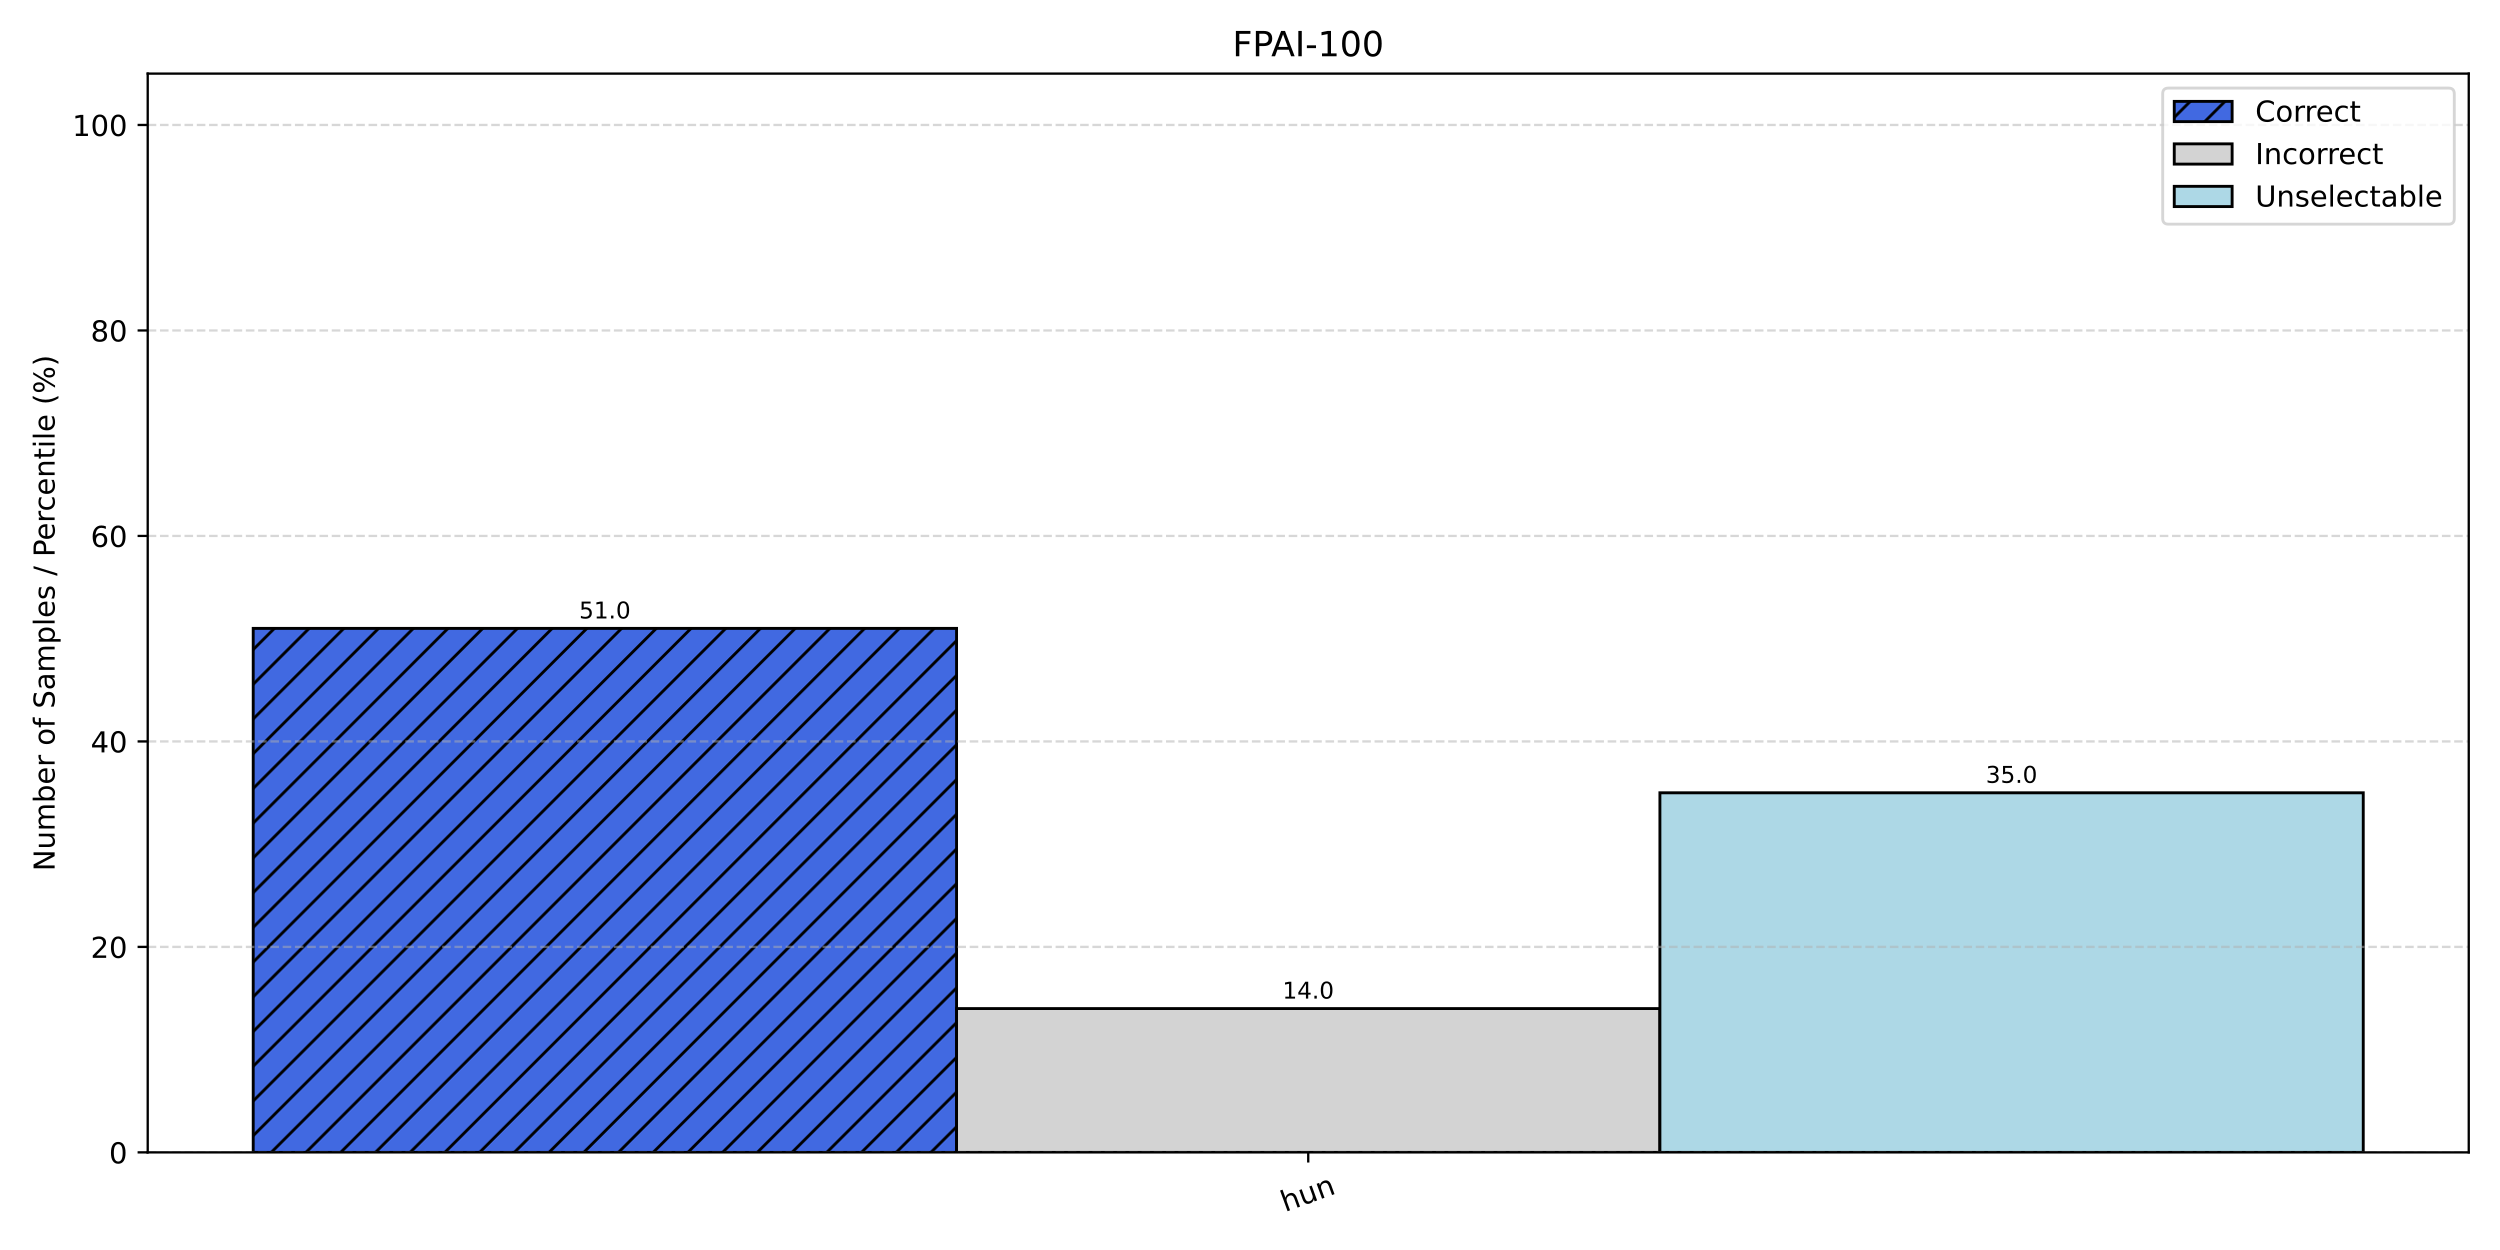
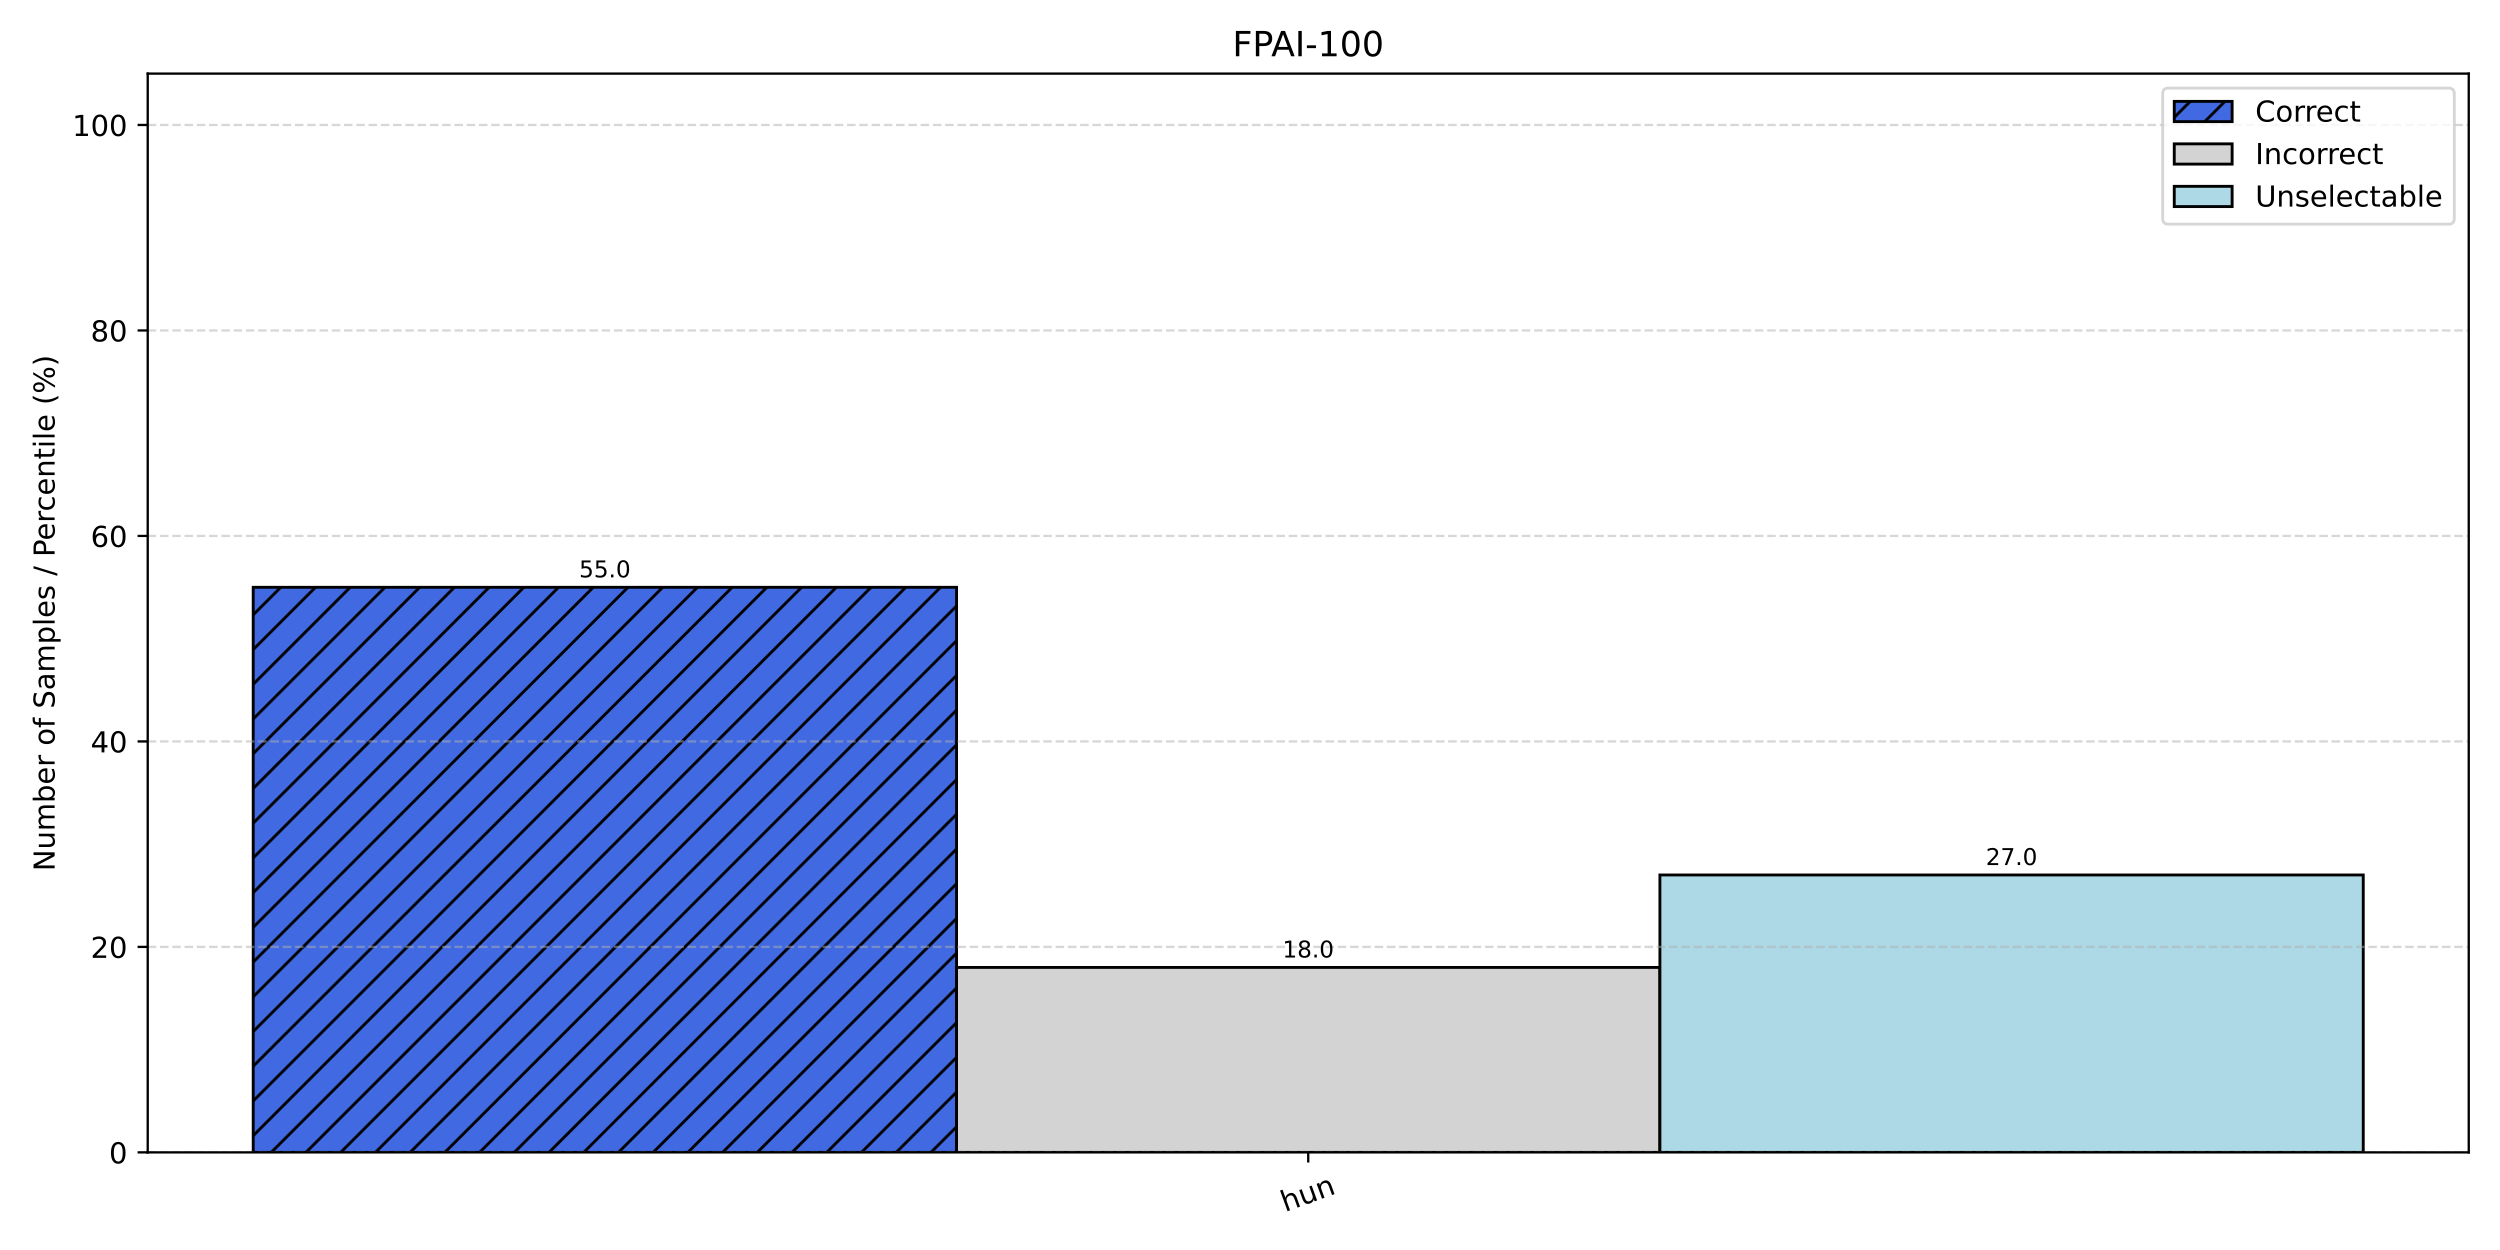
<svg xmlns="http://www.w3.org/2000/svg" xmlns:xlink="http://www.w3.org/1999/xlink" width="864pt" height="432pt" viewBox="0 0 864 432" version="1.1">
  <defs>
    <style type="text/css">*{stroke-linejoin: round; stroke-linecap: butt}</style>
  </defs>
  <g id="figure_1">
    <g id="patch_1">
      <path d="M 0 432  L 864 432  L 864 0  L 0 0  z " style="fill: #ffffff" />
    </g>
    <g id="axes_1">
      <g id="patch_2">
        <path d="M 51.05 398.264  L 853.2 398.264  L 853.2 25.44  L 51.05 25.44  z " style="fill: #ffffff" />
      </g>
      <g id="patch_3">
-         <path d="M 87.511 398.264  L 330.587 398.264  L 330.587 217.178  L 87.511 217.178  z " clip-path="url(#p8817f2fa42)" style="fill: url(#h641c3f6b5b); stroke: #000000; stroke-linejoin: miter" />
+         <path d="M 87.511 398.264  L 330.587 398.264  L 330.587 202.975  L 87.511 202.975  z " clip-path="url(#p5aefd6e2cc)" style="fill: url(#h5bf2638b6b); stroke: #000000; stroke-linejoin: miter" />
      </g>
      <g id="patch_4">
-         <path d="M 330.587 398.264  L 573.663 398.264  L 573.663 348.554  L 330.587 348.554  z " clip-path="url(#p8817f2fa42)" style="fill: #d3d3d3; stroke: #000000; stroke-linejoin: miter" />
+         <path d="M 330.587 398.264  L 573.663 398.264  L 573.663 334.351  L 330.587 334.351  z " clip-path="url(#p5aefd6e2cc)" style="fill: #d3d3d3; stroke: #000000; stroke-linejoin: miter" />
      </g>
      <g id="patch_5">
-         <path d="M 573.663 398.264  L 816.739 398.264  L 816.739 273.989  L 573.663 273.989  z " clip-path="url(#p8817f2fa42)" style="fill: #add8e6; stroke: #000000; stroke-linejoin: miter" />
+         <path d="M 573.663 398.264  L 816.739 398.264  L 816.739 302.395  L 573.663 302.395  z " clip-path="url(#p5aefd6e2cc)" style="fill: #add8e6; stroke: #000000; stroke-linejoin: miter" />
      </g>
      <g id="matplotlib.axis_1">
        <g id="xtick_1">
          <g id="line2d_1">
            <defs>
-               <path id="m5f4a2efb45" d="M 0 0  L 0 3.5  " style="stroke: #000000; stroke-width: 0.8" />
-             </defs>
-             <g>
-               <use xlink:href="#m5f4a2efb45" x="452.125" y="398.264" style="stroke: #000000; stroke-width: 0.8" />
+               <path id="m05d81c5bd0" d="M 0 0  L 0 3.5  " style="stroke: #000000; stroke-width: 0.8" />
+             </defs>
+             <g>
+               <use xlink:href="#m05d81c5bd0" x="452.125" y="398.264" style="stroke: #000000; stroke-width: 0.8" />
            </g>
          </g>
          <g id="text_1">
            <g transform="translate(444.1358 418.9066) rotate(-20) scale(0.1 -0.1)">
              <defs>
                <path id="DejaVuSans-68" d="M 3513 2113  L 3513 0  L 2938 0  L 2938 2094  Q 2938 2591 2744 2837  Q 2550 3084 2163 3084  Q 1697 3084 1428 2787  Q 1159 2491 1159 1978  L 1159 0  L 581 0  L 581 4863  L 1159 4863  L 1159 2956  Q 1366 3272 1645 3428  Q 1925 3584 2291 3584  Q 2894 3584 3203 3211  Q 3513 2838 3513 2113  z " transform="scale(0.015625)" />
                <path id="DejaVuSans-75" d="M 544 1381  L 544 3500  L 1119 3500  L 1119 1403  Q 1119 906 1312 657  Q 1506 409 1894 409  Q 2359 409 2629 706  Q 2900 1003 2900 1516  L 2900 3500  L 3475 3500  L 3475 0  L 2900 0  L 2900 538  Q 2691 219 2414 64  Q 2138 -91 1772 -91  Q 1169 -91 856 284  Q 544 659 544 1381  z M 1991 3584  L 1991 3584  z " transform="scale(0.015625)" />
                <path id="DejaVuSans-6e" d="M 3513 2113  L 3513 0  L 2938 0  L 2938 2094  Q 2938 2591 2744 2837  Q 2550 3084 2163 3084  Q 1697 3084 1428 2787  Q 1159 2491 1159 1978  L 1159 0  L 581 0  L 581 3500  L 1159 3500  L 1159 2956  Q 1366 3272 1645 3428  Q 1925 3584 2291 3584  Q 2894 3584 3203 3211  Q 3513 2838 3513 2113  z " transform="scale(0.015625)" />
              </defs>
              <use xlink:href="#DejaVuSans-68" />
              <use xlink:href="#DejaVuSans-75" transform="translate(63.37891 0)" />
              <use xlink:href="#DejaVuSans-6e" transform="translate(126.7578 0)" />
            </g>
          </g>
        </g>
      </g>
      <g id="matplotlib.axis_2">
        <g id="ytick_1">
          <g id="line2d_2">
-             <path d="M 51.05 398.264  L 853.2 398.264  " clip-path="url(#p8817f2fa42)" style="fill: none; stroke-dasharray: 2.96,1.28; stroke-dashoffset: 0; stroke: #b0b0b0; stroke-opacity: 0.5; stroke-width: 0.8" />
+             <path d="M 51.05 398.264  L 853.2 398.264  " clip-path="url(#p5aefd6e2cc)" style="fill: none; stroke-dasharray: 2.96,1.28; stroke-dashoffset: 0; stroke: #b0b0b0; stroke-opacity: 0.5; stroke-width: 0.8" />
          </g>
          <g id="line2d_3">
            <defs>
-               <path id="mfa6d779302" d="M 0 0  L -3.5 0  " style="stroke: #000000; stroke-width: 0.8" />
-             </defs>
-             <g>
-               <use xlink:href="#mfa6d779302" x="51.05" y="398.264" style="stroke: #000000; stroke-width: 0.8" />
+               <path id="m722ab4587e" d="M 0 0  L -3.5 0  " style="stroke: #000000; stroke-width: 0.8" />
+             </defs>
+             <g>
+               <use xlink:href="#m722ab4587e" x="51.05" y="398.264" style="stroke: #000000; stroke-width: 0.8" />
            </g>
          </g>
          <g id="text_2">
            <g transform="translate(37.6875 402.0629) scale(0.1 -0.1)">
              <defs>
                <path id="DejaVuSans-30" d="M 2034 4250  Q 1547 4250 1301 3770  Q 1056 3291 1056 2328  Q 1056 1369 1301 889  Q 1547 409 2034 409  Q 2525 409 2770 889  Q 3016 1369 3016 2328  Q 3016 3291 2770 3770  Q 2525 4250 2034 4250  z M 2034 4750  Q 2819 4750 3233 4129  Q 3647 3509 3647 2328  Q 3647 1150 3233 529  Q 2819 -91 2034 -91  Q 1250 -91 836 529  Q 422 1150 422 2328  Q 422 3509 836 4129  Q 1250 4750 2034 4750  z " transform="scale(0.015625)" />
              </defs>
              <use xlink:href="#DejaVuSans-30" />
            </g>
          </g>
        </g>
        <g id="ytick_2">
          <g id="line2d_4">
-             <path d="M 51.05 327.25  L 853.2 327.25  " clip-path="url(#p8817f2fa42)" style="fill: none; stroke-dasharray: 2.96,1.28; stroke-dashoffset: 0; stroke: #b0b0b0; stroke-opacity: 0.5; stroke-width: 0.8" />
+             <path d="M 51.05 327.25  L 853.2 327.25  " clip-path="url(#p5aefd6e2cc)" style="fill: none; stroke-dasharray: 2.96,1.28; stroke-dashoffset: 0; stroke: #b0b0b0; stroke-opacity: 0.5; stroke-width: 0.8" />
          </g>
          <g id="line2d_5">
            <g>
-               <use xlink:href="#mfa6d779302" x="51.05" y="327.25" style="stroke: #000000; stroke-width: 0.8" />
+               <use xlink:href="#m722ab4587e" x="51.05" y="327.25" style="stroke: #000000; stroke-width: 0.8" />
            </g>
          </g>
          <g id="text_3">
            <g transform="translate(31.325 331.0489) scale(0.1 -0.1)">
              <defs>
                <path id="DejaVuSans-32" d="M 1228 531  L 3431 531  L 3431 0  L 469 0  L 469 531  Q 828 903 1448 1529  Q 2069 2156 2228 2338  Q 2531 2678 2651 2914  Q 2772 3150 2772 3378  Q 2772 3750 2511 3984  Q 2250 4219 1831 4219  Q 1534 4219 1204 4116  Q 875 4013 500 3803  L 500 4441  Q 881 4594 1212 4672  Q 1544 4750 1819 4750  Q 2544 4750 2975 4387  Q 3406 4025 3406 3419  Q 3406 3131 3298 2873  Q 3191 2616 2906 2266  Q 2828 2175 2409 1742  Q 1991 1309 1228 531  z " transform="scale(0.015625)" />
              </defs>
              <use xlink:href="#DejaVuSans-32" />
              <use xlink:href="#DejaVuSans-30" transform="translate(63.62305 0)" />
            </g>
          </g>
        </g>
        <g id="ytick_3">
          <g id="line2d_6">
-             <path d="M 51.05 256.236  L 853.2 256.236  " clip-path="url(#p8817f2fa42)" style="fill: none; stroke-dasharray: 2.96,1.28; stroke-dashoffset: 0; stroke: #b0b0b0; stroke-opacity: 0.5; stroke-width: 0.8" />
+             <path d="M 51.05 256.236  L 853.2 256.236  " clip-path="url(#p5aefd6e2cc)" style="fill: none; stroke-dasharray: 2.96,1.28; stroke-dashoffset: 0; stroke: #b0b0b0; stroke-opacity: 0.5; stroke-width: 0.8" />
          </g>
          <g id="line2d_7">
            <g>
-               <use xlink:href="#mfa6d779302" x="51.05" y="256.236" style="stroke: #000000; stroke-width: 0.8" />
+               <use xlink:href="#m722ab4587e" x="51.05" y="256.236" style="stroke: #000000; stroke-width: 0.8" />
            </g>
          </g>
          <g id="text_4">
            <g transform="translate(31.325 260.0349) scale(0.1 -0.1)">
              <defs>
                <path id="DejaVuSans-34" d="M 2419 4116  L 825 1625  L 2419 1625  L 2419 4116  z M 2253 4666  L 3047 4666  L 3047 1625  L 3713 1625  L 3713 1100  L 3047 1100  L 3047 0  L 2419 0  L 2419 1100  L 313 1100  L 313 1709  L 2253 4666  z " transform="scale(0.015625)" />
              </defs>
              <use xlink:href="#DejaVuSans-34" />
              <use xlink:href="#DejaVuSans-30" transform="translate(63.62305 0)" />
            </g>
          </g>
        </g>
        <g id="ytick_4">
          <g id="line2d_8">
-             <path d="M 51.05 185.222  L 853.2 185.222  " clip-path="url(#p8817f2fa42)" style="fill: none; stroke-dasharray: 2.96,1.28; stroke-dashoffset: 0; stroke: #b0b0b0; stroke-opacity: 0.5; stroke-width: 0.8" />
+             <path d="M 51.05 185.222  L 853.2 185.222  " clip-path="url(#p5aefd6e2cc)" style="fill: none; stroke-dasharray: 2.96,1.28; stroke-dashoffset: 0; stroke: #b0b0b0; stroke-opacity: 0.5; stroke-width: 0.8" />
          </g>
          <g id="line2d_9">
            <g>
-               <use xlink:href="#mfa6d779302" x="51.05" y="185.222" style="stroke: #000000; stroke-width: 0.8" />
+               <use xlink:href="#m722ab4587e" x="51.05" y="185.222" style="stroke: #000000; stroke-width: 0.8" />
            </g>
          </g>
          <g id="text_5">
            <g transform="translate(31.325 189.0208) scale(0.1 -0.1)">
              <defs>
                <path id="DejaVuSans-36" d="M 2113 2584  Q 1688 2584 1439 2293  Q 1191 2003 1191 1497  Q 1191 994 1439 701  Q 1688 409 2113 409  Q 2538 409 2786 701  Q 3034 994 3034 1497  Q 3034 2003 2786 2293  Q 2538 2584 2113 2584  z M 3366 4563  L 3366 3988  Q 3128 4100 2886 4159  Q 2644 4219 2406 4219  Q 1781 4219 1451 3797  Q 1122 3375 1075 2522  Q 1259 2794 1537 2939  Q 1816 3084 2150 3084  Q 2853 3084 3261 2657  Q 3669 2231 3669 1497  Q 3669 778 3244 343  Q 2819 -91 2113 -91  Q 1303 -91 875 529  Q 447 1150 447 2328  Q 447 3434 972 4092  Q 1497 4750 2381 4750  Q 2619 4750 2861 4703  Q 3103 4656 3366 4563  z " transform="scale(0.015625)" />
              </defs>
              <use xlink:href="#DejaVuSans-36" />
              <use xlink:href="#DejaVuSans-30" transform="translate(63.62305 0)" />
            </g>
          </g>
        </g>
        <g id="ytick_5">
          <g id="line2d_10">
-             <path d="M 51.05 114.208  L 853.2 114.208  " clip-path="url(#p8817f2fa42)" style="fill: none; stroke-dasharray: 2.96,1.28; stroke-dashoffset: 0; stroke: #b0b0b0; stroke-opacity: 0.5; stroke-width: 0.8" />
+             <path d="M 51.05 114.208  L 853.2 114.208  " clip-path="url(#p5aefd6e2cc)" style="fill: none; stroke-dasharray: 2.96,1.28; stroke-dashoffset: 0; stroke: #b0b0b0; stroke-opacity: 0.5; stroke-width: 0.8" />
          </g>
          <g id="line2d_11">
            <g>
-               <use xlink:href="#mfa6d779302" x="51.05" y="114.208" style="stroke: #000000; stroke-width: 0.8" />
+               <use xlink:href="#m722ab4587e" x="51.05" y="114.208" style="stroke: #000000; stroke-width: 0.8" />
            </g>
          </g>
          <g id="text_6">
            <g transform="translate(31.325 118.0068) scale(0.1 -0.1)">
              <defs>
                <path id="DejaVuSans-38" d="M 2034 2216  Q 1584 2216 1326 1975  Q 1069 1734 1069 1313  Q 1069 891 1326 650  Q 1584 409 2034 409  Q 2484 409 2743 651  Q 3003 894 3003 1313  Q 3003 1734 2745 1975  Q 2488 2216 2034 2216  z M 1403 2484  Q 997 2584 770 2862  Q 544 3141 544 3541  Q 544 4100 942 4425  Q 1341 4750 2034 4750  Q 2731 4750 3128 4425  Q 3525 4100 3525 3541  Q 3525 3141 3298 2862  Q 3072 2584 2669 2484  Q 3125 2378 3379 2068  Q 3634 1759 3634 1313  Q 3634 634 3220 271  Q 2806 -91 2034 -91  Q 1263 -91 848 271  Q 434 634 434 1313  Q 434 1759 690 2068  Q 947 2378 1403 2484  z M 1172 3481  Q 1172 3119 1398 2916  Q 1625 2713 2034 2713  Q 2441 2713 2670 2916  Q 2900 3119 2900 3481  Q 2900 3844 2670 4047  Q 2441 4250 2034 4250  Q 1625 4250 1398 4047  Q 1172 3844 1172 3481  z " transform="scale(0.015625)" />
              </defs>
              <use xlink:href="#DejaVuSans-38" />
              <use xlink:href="#DejaVuSans-30" transform="translate(63.62305 0)" />
            </g>
          </g>
        </g>
        <g id="ytick_6">
          <g id="line2d_12">
-             <path d="M 51.05 43.194  L 853.2 43.194  " clip-path="url(#p8817f2fa42)" style="fill: none; stroke-dasharray: 2.96,1.28; stroke-dashoffset: 0; stroke: #b0b0b0; stroke-opacity: 0.5; stroke-width: 0.8" />
+             <path d="M 51.05 43.194  L 853.2 43.194  " clip-path="url(#p5aefd6e2cc)" style="fill: none; stroke-dasharray: 2.96,1.28; stroke-dashoffset: 0; stroke: #b0b0b0; stroke-opacity: 0.5; stroke-width: 0.8" />
          </g>
          <g id="line2d_13">
            <g>
-               <use xlink:href="#mfa6d779302" x="51.05" y="43.194" style="stroke: #000000; stroke-width: 0.8" />
+               <use xlink:href="#m722ab4587e" x="51.05" y="43.194" style="stroke: #000000; stroke-width: 0.8" />
            </g>
          </g>
          <g id="text_7">
            <g transform="translate(24.9625 46.99273) scale(0.1 -0.1)">
              <defs>
                <path id="DejaVuSans-31" d="M 794 531  L 1825 531  L 1825 4091  L 703 3866  L 703 4441  L 1819 4666  L 2450 4666  L 2450 531  L 3481 531  L 3481 0  L 794 0  L 794 531  z " transform="scale(0.015625)" />
              </defs>
              <use xlink:href="#DejaVuSans-31" />
              <use xlink:href="#DejaVuSans-30" transform="translate(63.62305 0)" />
              <use xlink:href="#DejaVuSans-30" transform="translate(127.2461 0)" />
            </g>
          </g>
        </g>
        <g id="text_8">
          <g transform="translate(18.88281 301.055) rotate(-90) scale(0.1 -0.1)">
            <defs>
              <path id="DejaVuSans-4e" d="M 628 4666  L 1478 4666  L 3547 763  L 3547 4666  L 4159 4666  L 4159 0  L 3309 0  L 1241 3903  L 1241 0  L 628 0  L 628 4666  z " transform="scale(0.015625)" />
              <path id="DejaVuSans-6d" d="M 3328 2828  Q 3544 3216 3844 3400  Q 4144 3584 4550 3584  Q 5097 3584 5394 3201  Q 5691 2819 5691 2113  L 5691 0  L 5113 0  L 5113 2094  Q 5113 2597 4934 2840  Q 4756 3084 4391 3084  Q 3944 3084 3684 2787  Q 3425 2491 3425 1978  L 3425 0  L 2847 0  L 2847 2094  Q 2847 2600 2669 2842  Q 2491 3084 2119 3084  Q 1678 3084 1418 2786  Q 1159 2488 1159 1978  L 1159 0  L 581 0  L 581 3500  L 1159 3500  L 1159 2956  Q 1356 3278 1631 3431  Q 1906 3584 2284 3584  Q 2666 3584 2933 3390  Q 3200 3197 3328 2828  z " transform="scale(0.015625)" />
              <path id="DejaVuSans-62" d="M 3116 1747  Q 3116 2381 2855 2742  Q 2594 3103 2138 3103  Q 1681 3103 1420 2742  Q 1159 2381 1159 1747  Q 1159 1113 1420 752  Q 1681 391 2138 391  Q 2594 391 2855 752  Q 3116 1113 3116 1747  z M 1159 2969  Q 1341 3281 1617 3432  Q 1894 3584 2278 3584  Q 2916 3584 3314 3078  Q 3713 2572 3713 1747  Q 3713 922 3314 415  Q 2916 -91 2278 -91  Q 1894 -91 1617 61  Q 1341 213 1159 525  L 1159 0  L 581 0  L 581 4863  L 1159 4863  L 1159 2969  z " transform="scale(0.015625)" />
              <path id="DejaVuSans-65" d="M 3597 1894  L 3597 1613  L 953 1613  Q 991 1019 1311 708  Q 1631 397 2203 397  Q 2534 397 2845 478  Q 3156 559 3463 722  L 3463 178  Q 3153 47 2828 -22  Q 2503 -91 2169 -91  Q 1331 -91 842 396  Q 353 884 353 1716  Q 353 2575 817 3079  Q 1281 3584 2069 3584  Q 2775 3584 3186 3129  Q 3597 2675 3597 1894  z M 3022 2063  Q 3016 2534 2758 2815  Q 2500 3097 2075 3097  Q 1594 3097 1305 2825  Q 1016 2553 972 2059  L 3022 2063  z " transform="scale(0.015625)" />
              <path id="DejaVuSans-72" d="M 2631 2963  Q 2534 3019 2420 3045  Q 2306 3072 2169 3072  Q 1681 3072 1420 2755  Q 1159 2438 1159 1844  L 1159 0  L 581 0  L 581 3500  L 1159 3500  L 1159 2956  Q 1341 3275 1631 3429  Q 1922 3584 2338 3584  Q 2397 3584 2469 3576  Q 2541 3569 2628 3553  L 2631 2963  z " transform="scale(0.015625)" />
              <path id="DejaVuSans-20" transform="scale(0.015625)" />
              <path id="DejaVuSans-6f" d="M 1959 3097  Q 1497 3097 1228 2736  Q 959 2375 959 1747  Q 959 1119 1226 758  Q 1494 397 1959 397  Q 2419 397 2687 759  Q 2956 1122 2956 1747  Q 2956 2369 2687 2733  Q 2419 3097 1959 3097  z M 1959 3584  Q 2709 3584 3137 3096  Q 3566 2609 3566 1747  Q 3566 888 3137 398  Q 2709 -91 1959 -91  Q 1206 -91 779 398  Q 353 888 353 1747  Q 353 2609 779 3096  Q 1206 3584 1959 3584  z " transform="scale(0.015625)" />
              <path id="DejaVuSans-66" d="M 2375 4863  L 2375 4384  L 1825 4384  Q 1516 4384 1395 4259  Q 1275 4134 1275 3809  L 1275 3500  L 2222 3500  L 2222 3053  L 1275 3053  L 1275 0  L 697 0  L 697 3053  L 147 3053  L 147 3500  L 697 3500  L 697 3744  Q 697 4328 969 4595  Q 1241 4863 1831 4863  L 2375 4863  z " transform="scale(0.015625)" />
              <path id="DejaVuSans-53" d="M 3425 4513  L 3425 3897  Q 3066 4069 2747 4153  Q 2428 4238 2131 4238  Q 1616 4238 1336 4038  Q 1056 3838 1056 3469  Q 1056 3159 1242 3001  Q 1428 2844 1947 2747  L 2328 2669  Q 3034 2534 3370 2195  Q 3706 1856 3706 1288  Q 3706 609 3251 259  Q 2797 -91 1919 -91  Q 1588 -91 1214 -16  Q 841 59 441 206  L 441 856  Q 825 641 1194 531  Q 1563 422 1919 422  Q 2459 422 2753 634  Q 3047 847 3047 1241  Q 3047 1584 2836 1778  Q 2625 1972 2144 2069  L 1759 2144  Q 1053 2284 737 2584  Q 422 2884 422 3419  Q 422 4038 858 4394  Q 1294 4750 2059 4750  Q 2388 4750 2728 4690  Q 3069 4631 3425 4513  z " transform="scale(0.015625)" />
              <path id="DejaVuSans-61" d="M 2194 1759  Q 1497 1759 1228 1600  Q 959 1441 959 1056  Q 959 750 1161 570  Q 1363 391 1709 391  Q 2188 391 2477 730  Q 2766 1069 2766 1631  L 2766 1759  L 2194 1759  z M 3341 1997  L 3341 0  L 2766 0  L 2766 531  Q 2569 213 2275 61  Q 1981 -91 1556 -91  Q 1019 -91 701 211  Q 384 513 384 1019  Q 384 1609 779 1909  Q 1175 2209 1959 2209  L 2766 2209  L 2766 2266  Q 2766 2663 2505 2880  Q 2244 3097 1772 3097  Q 1472 3097 1187 3025  Q 903 2953 641 2809  L 641 3341  Q 956 3463 1253 3523  Q 1550 3584 1831 3584  Q 2591 3584 2966 3190  Q 3341 2797 3341 1997  z " transform="scale(0.015625)" />
              <path id="DejaVuSans-70" d="M 1159 525  L 1159 -1331  L 581 -1331  L 581 3500  L 1159 3500  L 1159 2969  Q 1341 3281 1617 3432  Q 1894 3584 2278 3584  Q 2916 3584 3314 3078  Q 3713 2572 3713 1747  Q 3713 922 3314 415  Q 2916 -91 2278 -91  Q 1894 -91 1617 61  Q 1341 213 1159 525  z M 3116 1747  Q 3116 2381 2855 2742  Q 2594 3103 2138 3103  Q 1681 3103 1420 2742  Q 1159 2381 1159 1747  Q 1159 1113 1420 752  Q 1681 391 2138 391  Q 2594 391 2855 752  Q 3116 1113 3116 1747  z " transform="scale(0.015625)" />
              <path id="DejaVuSans-6c" d="M 603 4863  L 1178 4863  L 1178 0  L 603 0  L 603 4863  z " transform="scale(0.015625)" />
              <path id="DejaVuSans-73" d="M 2834 3397  L 2834 2853  Q 2591 2978 2328 3040  Q 2066 3103 1784 3103  Q 1356 3103 1142 2972  Q 928 2841 928 2578  Q 928 2378 1081 2264  Q 1234 2150 1697 2047  L 1894 2003  Q 2506 1872 2764 1633  Q 3022 1394 3022 966  Q 3022 478 2636 193  Q 2250 -91 1575 -91  Q 1294 -91 989 -36  Q 684 19 347 128  L 347 722  Q 666 556 975 473  Q 1284 391 1588 391  Q 1994 391 2212 530  Q 2431 669 2431 922  Q 2431 1156 2273 1281  Q 2116 1406 1581 1522  L 1381 1569  Q 847 1681 609 1914  Q 372 2147 372 2553  Q 372 3047 722 3315  Q 1072 3584 1716 3584  Q 2034 3584 2315 3537  Q 2597 3491 2834 3397  z " transform="scale(0.015625)" />
              <path id="DejaVuSans-2f" d="M 1625 4666  L 2156 4666  L 531 -594  L 0 -594  L 1625 4666  z " transform="scale(0.015625)" />
              <path id="DejaVuSans-50" d="M 1259 4147  L 1259 2394  L 2053 2394  Q 2494 2394 2734 2622  Q 2975 2850 2975 3272  Q 2975 3691 2734 3919  Q 2494 4147 2053 4147  L 1259 4147  z M 628 4666  L 2053 4666  Q 2838 4666 3239 4311  Q 3641 3956 3641 3272  Q 3641 2581 3239 2228  Q 2838 1875 2053 1875  L 1259 1875  L 1259 0  L 628 0  L 628 4666  z " transform="scale(0.015625)" />
              <path id="DejaVuSans-63" d="M 3122 3366  L 3122 2828  Q 2878 2963 2633 3030  Q 2388 3097 2138 3097  Q 1578 3097 1268 2742  Q 959 2388 959 1747  Q 959 1106 1268 751  Q 1578 397 2138 397  Q 2388 397 2633 464  Q 2878 531 3122 666  L 3122 134  Q 2881 22 2623 -34  Q 2366 -91 2075 -91  Q 1284 -91 818 406  Q 353 903 353 1747  Q 353 2603 823 3093  Q 1294 3584 2113 3584  Q 2378 3584 2631 3529  Q 2884 3475 3122 3366  z " transform="scale(0.015625)" />
              <path id="DejaVuSans-74" d="M 1172 4494  L 1172 3500  L 2356 3500  L 2356 3053  L 1172 3053  L 1172 1153  Q 1172 725 1289 603  Q 1406 481 1766 481  L 2356 481  L 2356 0  L 1766 0  Q 1100 0 847 248  Q 594 497 594 1153  L 594 3053  L 172 3053  L 172 3500  L 594 3500  L 594 4494  L 1172 4494  z " transform="scale(0.015625)" />
              <path id="DejaVuSans-69" d="M 603 3500  L 1178 3500  L 1178 0  L 603 0  L 603 3500  z M 603 4863  L 1178 4863  L 1178 4134  L 603 4134  L 603 4863  z " transform="scale(0.015625)" />
              <path id="DejaVuSans-28" d="M 1984 4856  Q 1566 4138 1362 3434  Q 1159 2731 1159 2009  Q 1159 1288 1364 580  Q 1569 -128 1984 -844  L 1484 -844  Q 1016 -109 783 600  Q 550 1309 550 2009  Q 550 2706 781 3412  Q 1013 4119 1484 4856  L 1984 4856  z " transform="scale(0.015625)" />
              <path id="DejaVuSans-25" d="M 4653 2053  Q 4381 2053 4226 1822  Q 4072 1591 4072 1178  Q 4072 772 4226 539  Q 4381 306 4653 306  Q 4919 306 5073 539  Q 5228 772 5228 1178  Q 5228 1588 5073 1820  Q 4919 2053 4653 2053  z M 4653 2450  Q 5147 2450 5437 2106  Q 5728 1763 5728 1178  Q 5728 594 5436 251  Q 5144 -91 4653 -91  Q 4153 -91 3862 251  Q 3572 594 3572 1178  Q 3572 1766 3864 2108  Q 4156 2450 4653 2450  z M 1428 4353  Q 1159 4353 1004 4120  Q 850 3888 850 3481  Q 850 3069 1003 2837  Q 1156 2606 1428 2606  Q 1700 2606 1854 2837  Q 2009 3069 2009 3481  Q 2009 3884 1853 4118  Q 1697 4353 1428 4353  z M 4250 4750  L 4750 4750  L 1831 -91  L 1331 -91  L 4250 4750  z M 1428 4750  Q 1922 4750 2215 4408  Q 2509 4066 2509 3481  Q 2509 2891 2217 2550  Q 1925 2209 1428 2209  Q 931 2209 642 2551  Q 353 2894 353 3481  Q 353 4063 643 4406  Q 934 4750 1428 4750  z " transform="scale(0.015625)" />
              <path id="DejaVuSans-29" d="M 513 4856  L 1013 4856  Q 1481 4119 1714 3412  Q 1947 2706 1947 2009  Q 1947 1309 1714 600  Q 1481 -109 1013 -844  L 513 -844  Q 928 -128 1133 580  Q 1338 1288 1338 2009  Q 1338 2731 1133 3434  Q 928 4138 513 4856  z " transform="scale(0.015625)" />
            </defs>
            <use xlink:href="#DejaVuSans-4e" />
            <use xlink:href="#DejaVuSans-75" transform="translate(74.80469 0)" />
            <use xlink:href="#DejaVuSans-6d" transform="translate(138.1836 0)" />
            <use xlink:href="#DejaVuSans-62" transform="translate(235.5957 0)" />
            <use xlink:href="#DejaVuSans-65" transform="translate(299.0723 0)" />
            <use xlink:href="#DejaVuSans-72" transform="translate(360.5957 0)" />
            <use xlink:href="#DejaVuSans-20" transform="translate(401.709 0)" />
            <use xlink:href="#DejaVuSans-6f" transform="translate(433.4961 0)" />
            <use xlink:href="#DejaVuSans-66" transform="translate(494.6777 0)" />
            <use xlink:href="#DejaVuSans-20" transform="translate(529.8828 0)" />
            <use xlink:href="#DejaVuSans-53" transform="translate(561.6699 0)" />
            <use xlink:href="#DejaVuSans-61" transform="translate(625.1465 0)" />
            <use xlink:href="#DejaVuSans-6d" transform="translate(686.4258 0)" />
            <use xlink:href="#DejaVuSans-70" transform="translate(783.8379 0)" />
            <use xlink:href="#DejaVuSans-6c" transform="translate(847.3145 0)" />
            <use xlink:href="#DejaVuSans-65" transform="translate(875.0977 0)" />
            <use xlink:href="#DejaVuSans-73" transform="translate(936.6211 0)" />
            <use xlink:href="#DejaVuSans-20" transform="translate(988.7207 0)" />
            <use xlink:href="#DejaVuSans-2f" transform="translate(1020.508 0)" />
            <use xlink:href="#DejaVuSans-20" transform="translate(1054.199 0)" />
            <use xlink:href="#DejaVuSans-50" transform="translate(1085.986 0)" />
            <use xlink:href="#DejaVuSans-65" transform="translate(1142.664 0)" />
            <use xlink:href="#DejaVuSans-72" transform="translate(1204.188 0)" />
            <use xlink:href="#DejaVuSans-63" transform="translate(1243.051 0)" />
            <use xlink:href="#DejaVuSans-65" transform="translate(1298.031 0)" />
            <use xlink:href="#DejaVuSans-6e" transform="translate(1359.555 0)" />
            <use xlink:href="#DejaVuSans-74" transform="translate(1422.934 0)" />
            <use xlink:href="#DejaVuSans-69" transform="translate(1462.143 0)" />
            <use xlink:href="#DejaVuSans-6c" transform="translate(1489.926 0)" />
            <use xlink:href="#DejaVuSans-65" transform="translate(1517.709 0)" />
            <use xlink:href="#DejaVuSans-20" transform="translate(1579.232 0)" />
            <use xlink:href="#DejaVuSans-28" transform="translate(1611.02 0)" />
            <use xlink:href="#DejaVuSans-25" transform="translate(1650.033 0)" />
            <use xlink:href="#DejaVuSans-29" transform="translate(1745.053 0)" />
          </g>
        </g>
      </g>
      <g id="patch_6">
        <path d="M 51.05 398.264  L 51.05 25.44  " style="fill: none; stroke: #000000; stroke-width: 0.8; stroke-linejoin: miter; stroke-linecap: square" />
      </g>
      <g id="patch_7">
        <path d="M 853.2 398.264  L 853.2 25.44  " style="fill: none; stroke: #000000; stroke-width: 0.8; stroke-linejoin: miter; stroke-linecap: square" />
      </g>
      <g id="patch_8">
        <path d="M 51.05 398.264  L 853.2 398.264  " style="fill: none; stroke: #000000; stroke-width: 0.8; stroke-linejoin: miter; stroke-linecap: square" />
      </g>
      <g id="patch_9">
        <path d="M 51.05 25.44  L 853.2 25.44  " style="fill: none; stroke: #000000; stroke-width: 0.8; stroke-linejoin: miter; stroke-linecap: square" />
      </g>
      <g id="text_9">
-         <g transform="translate(200.143 213.7388) scale(0.08 -0.08)">
+         <g transform="translate(200.143 199.536) scale(0.08 -0.08)">
          <defs>
            <path id="DejaVuSans-35" d="M 691 4666  L 3169 4666  L 3169 4134  L 1269 4134  L 1269 2991  Q 1406 3038 1543 3061  Q 1681 3084 1819 3084  Q 2600 3084 3056 2656  Q 3513 2228 3513 1497  Q 3513 744 3044 326  Q 2575 -91 1722 -91  Q 1428 -91 1123 -41  Q 819 9 494 109  L 494 744  Q 775 591 1075 516  Q 1375 441 1709 441  Q 2250 441 2565 725  Q 2881 1009 2881 1497  Q 2881 1984 2565 2268  Q 2250 2553 1709 2553  Q 1456 2553 1204 2497  Q 953 2441 691 2322  L 691 4666  z " transform="scale(0.015625)" />
            <path id="DejaVuSans-2e" d="M 684 794  L 1344 794  L 1344 0  L 684 0  L 684 794  z " transform="scale(0.015625)" />
          </defs>
          <use xlink:href="#DejaVuSans-35" />
-           <use xlink:href="#DejaVuSans-31" transform="translate(63.62305 0)" />
+           <use xlink:href="#DejaVuSans-35" transform="translate(63.62305 0)" />
          <use xlink:href="#DejaVuSans-2e" transform="translate(127.2461 0)" />
          <use xlink:href="#DejaVuSans-30" transform="translate(159.0332 0)" />
        </g>
      </g>
      <g id="text_10">
-         <g transform="translate(443.2188 345.1148) scale(0.08 -0.08)">
+         <g transform="translate(443.2188 330.912) scale(0.08 -0.08)">
          <use xlink:href="#DejaVuSans-31" />
-           <use xlink:href="#DejaVuSans-34" transform="translate(63.62305 0)" />
+           <use xlink:href="#DejaVuSans-38" transform="translate(63.62305 0)" />
          <use xlink:href="#DejaVuSans-2e" transform="translate(127.2461 0)" />
          <use xlink:href="#DejaVuSans-30" transform="translate(159.0332 0)" />
        </g>
      </g>
      <g id="text_11">
-         <g transform="translate(686.2945 270.55) scale(0.08 -0.08)">
+         <g transform="translate(686.2945 298.9557) scale(0.08 -0.08)">
          <defs>
-             <path id="DejaVuSans-33" d="M 2597 2516  Q 3050 2419 3304 2112  Q 3559 1806 3559 1356  Q 3559 666 3084 287  Q 2609 -91 1734 -91  Q 1441 -91 1130 -33  Q 819 25 488 141  L 488 750  Q 750 597 1062 519  Q 1375 441 1716 441  Q 2309 441 2620 675  Q 2931 909 2931 1356  Q 2931 1769 2642 2001  Q 2353 2234 1838 2234  L 1294 2234  L 1294 2753  L 1863 2753  Q 2328 2753 2575 2939  Q 2822 3125 2822 3475  Q 2822 3834 2567 4026  Q 2313 4219 1838 4219  Q 1578 4219 1281 4162  Q 984 4106 628 3988  L 628 4550  Q 988 4650 1302 4700  Q 1616 4750 1894 4750  Q 2613 4750 3031 4423  Q 3450 4097 3450 3541  Q 3450 3153 3228 2886  Q 3006 2619 2597 2516  z " transform="scale(0.015625)" />
+             <path id="DejaVuSans-37" d="M 525 4666  L 3525 4666  L 3525 4397  L 1831 0  L 1172 0  L 2766 4134  L 525 4134  L 525 4666  z " transform="scale(0.015625)" />
          </defs>
-           <use xlink:href="#DejaVuSans-33" />
-           <use xlink:href="#DejaVuSans-35" transform="translate(63.62305 0)" />
+           <use xlink:href="#DejaVuSans-32" />
+           <use xlink:href="#DejaVuSans-37" transform="translate(63.62305 0)" />
          <use xlink:href="#DejaVuSans-2e" transform="translate(127.2461 0)" />
          <use xlink:href="#DejaVuSans-30" transform="translate(159.0332 0)" />
        </g>
      </g>
      <g id="text_12">
        <g transform="translate(425.9472 19.44) scale(0.12 -0.12)">
          <defs>
            <path id="DejaVuSans-46" d="M 628 4666  L 3309 4666  L 3309 4134  L 1259 4134  L 1259 2759  L 3109 2759  L 3109 2228  L 1259 2228  L 1259 0  L 628 0  L 628 4666  z " transform="scale(0.015625)" />
            <path id="DejaVuSans-41" d="M 2188 4044  L 1331 1722  L 3047 1722  L 2188 4044  z M 1831 4666  L 2547 4666  L 4325 0  L 3669 0  L 3244 1197  L 1141 1197  L 716 0  L 50 0  L 1831 4666  z " transform="scale(0.015625)" />
            <path id="DejaVuSans-49" d="M 628 4666  L 1259 4666  L 1259 0  L 628 0  L 628 4666  z " transform="scale(0.015625)" />
            <path id="DejaVuSans-2d" d="M 313 2009  L 1997 2009  L 1997 1497  L 313 1497  L 313 2009  z " transform="scale(0.015625)" />
          </defs>
          <use xlink:href="#DejaVuSans-46" />
          <use xlink:href="#DejaVuSans-50" transform="translate(57.51953 0)" />
          <use xlink:href="#DejaVuSans-41" transform="translate(111.4473 0)" />
          <use xlink:href="#DejaVuSans-49" transform="translate(179.8555 0)" />
          <use xlink:href="#DejaVuSans-2d" transform="translate(209.3477 0)" />
          <use xlink:href="#DejaVuSans-31" transform="translate(245.4316 0)" />
          <use xlink:href="#DejaVuSans-30" transform="translate(309.0547 0)" />
          <use xlink:href="#DejaVuSans-30" transform="translate(372.6777 0)" />
        </g>
      </g>
      <g id="legend_1">
        <g id="patch_10">
          <path d="M 749.423 77.474  L 846.2 77.474  Q 848.2 77.474 848.2 75.474  L 848.2 32.44  Q 848.2 30.44 846.2 30.44  L 749.423 30.44  Q 747.423 30.44 747.423 32.44  L 747.423 75.474  Q 747.423 77.474 749.423 77.474  z " style="fill: #ffffff; opacity: 0.8; stroke: #cccccc; stroke-linejoin: miter" />
        </g>
        <g id="patch_11">
-           <path d="M 751.423 42.038  L 771.423 42.038  L 771.423 35.038  L 751.423 35.038  z " style="fill: url(#h641c3f6b5b); stroke: #000000; stroke-linejoin: miter" />
+           <path d="M 751.423 42.038  L 771.423 42.038  L 771.423 35.038  L 751.423 35.038  z " style="fill: url(#h5bf2638b6b); stroke: #000000; stroke-linejoin: miter" />
        </g>
        <g id="text_13">
          <g transform="translate(779.4234 42.03844) scale(0.1 -0.1)">
            <defs>
              <path id="DejaVuSans-43" d="M 4122 4306  L 4122 3641  Q 3803 3938 3442 4084  Q 3081 4231 2675 4231  Q 1875 4231 1450 3742  Q 1025 3253 1025 2328  Q 1025 1406 1450 917  Q 1875 428 2675 428  Q 3081 428 3442 575  Q 3803 722 4122 1019  L 4122 359  Q 3791 134 3420 21  Q 3050 -91 2638 -91  Q 1578 -91 968 557  Q 359 1206 359 2328  Q 359 3453 968 4101  Q 1578 4750 2638 4750  Q 3056 4750 3426 4639  Q 3797 4528 4122 4306  z " transform="scale(0.015625)" />
            </defs>
            <use xlink:href="#DejaVuSans-43" />
            <use xlink:href="#DejaVuSans-6f" transform="translate(69.82422 0)" />
            <use xlink:href="#DejaVuSans-72" transform="translate(131.0059 0)" />
            <use xlink:href="#DejaVuSans-72" transform="translate(170.3691 0)" />
            <use xlink:href="#DejaVuSans-65" transform="translate(209.2324 0)" />
            <use xlink:href="#DejaVuSans-63" transform="translate(270.7559 0)" />
            <use xlink:href="#DejaVuSans-74" transform="translate(325.7363 0)" />
          </g>
        </g>
        <g id="patch_12">
          <path d="M 751.423 56.717  L 771.423 56.717  L 771.423 49.717  L 751.423 49.717  z " style="fill: #d3d3d3; stroke: #000000; stroke-linejoin: miter" />
        </g>
        <g id="text_14">
          <g transform="translate(779.4234 56.71656) scale(0.1 -0.1)">
            <use xlink:href="#DejaVuSans-49" />
            <use xlink:href="#DejaVuSans-6e" transform="translate(29.49219 0)" />
            <use xlink:href="#DejaVuSans-63" transform="translate(92.87109 0)" />
            <use xlink:href="#DejaVuSans-6f" transform="translate(147.8516 0)" />
            <use xlink:href="#DejaVuSans-72" transform="translate(209.0332 0)" />
            <use xlink:href="#DejaVuSans-72" transform="translate(248.3965 0)" />
            <use xlink:href="#DejaVuSans-65" transform="translate(287.2598 0)" />
            <use xlink:href="#DejaVuSans-63" transform="translate(348.7832 0)" />
            <use xlink:href="#DejaVuSans-74" transform="translate(403.7637 0)" />
          </g>
        </g>
        <g id="patch_13">
          <path d="M 751.423 71.395  L 771.423 71.395  L 771.423 64.395  L 751.423 64.395  z " style="fill: #add8e6; stroke: #000000; stroke-linejoin: miter" />
        </g>
        <g id="text_15">
          <g transform="translate(779.4234 71.39469) scale(0.1 -0.1)">
            <defs>
              <path id="DejaVuSans-55" d="M 556 4666  L 1191 4666  L 1191 1831  Q 1191 1081 1462 751  Q 1734 422 2344 422  Q 2950 422 3222 751  Q 3494 1081 3494 1831  L 3494 4666  L 4128 4666  L 4128 1753  Q 4128 841 3676 375  Q 3225 -91 2344 -91  Q 1459 -91 1007 375  Q 556 841 556 1753  L 556 4666  z " transform="scale(0.015625)" />
            </defs>
            <use xlink:href="#DejaVuSans-55" />
            <use xlink:href="#DejaVuSans-6e" transform="translate(73.19336 0)" />
            <use xlink:href="#DejaVuSans-73" transform="translate(136.5723 0)" />
            <use xlink:href="#DejaVuSans-65" transform="translate(188.6719 0)" />
            <use xlink:href="#DejaVuSans-6c" transform="translate(250.1953 0)" />
            <use xlink:href="#DejaVuSans-65" transform="translate(277.9785 0)" />
            <use xlink:href="#DejaVuSans-63" transform="translate(339.502 0)" />
            <use xlink:href="#DejaVuSans-74" transform="translate(394.4824 0)" />
            <use xlink:href="#DejaVuSans-61" transform="translate(433.6914 0)" />
            <use xlink:href="#DejaVuSans-62" transform="translate(494.9707 0)" />
            <use xlink:href="#DejaVuSans-6c" transform="translate(558.4473 0)" />
            <use xlink:href="#DejaVuSans-65" transform="translate(586.2305 0)" />
          </g>
        </g>
      </g>
    </g>
  </g>
  <defs>
-     <clipPath id="p8817f2fa42">
+     <clipPath id="p5aefd6e2cc">
      <rect x="51.05" y="25.44" width="802.15" height="372.824" />
    </clipPath>
  </defs>
  <defs>
-     <pattern id="h641c3f6b5b" patternUnits="userSpaceOnUse" x="0" y="0" width="72" height="72">
+     <pattern id="h5bf2638b6b" patternUnits="userSpaceOnUse" x="0" y="0" width="72" height="72">
      <rect x="0" y="0" width="73" height="73" fill="#4169e1" />
      <path d="M -36 36  L 36 -36  M -30 42  L 42 -30  M -24 48  L 48 -24  M -18 54  L 54 -18  M -12 60  L 60 -12  M -6 66  L 66 -6  M 0 72  L 72 0  M 6 78  L 78 6  M 12 84  L 84 12  M 18 90  L 90 18  M 24 96  L 96 24  M 30 102  L 102 30  M 36 108  L 108 36  " style="fill: #000000; stroke: #000000; stroke-width: 1.0; stroke-linecap: butt; stroke-linejoin: miter" />
    </pattern>
  </defs>
</svg>
